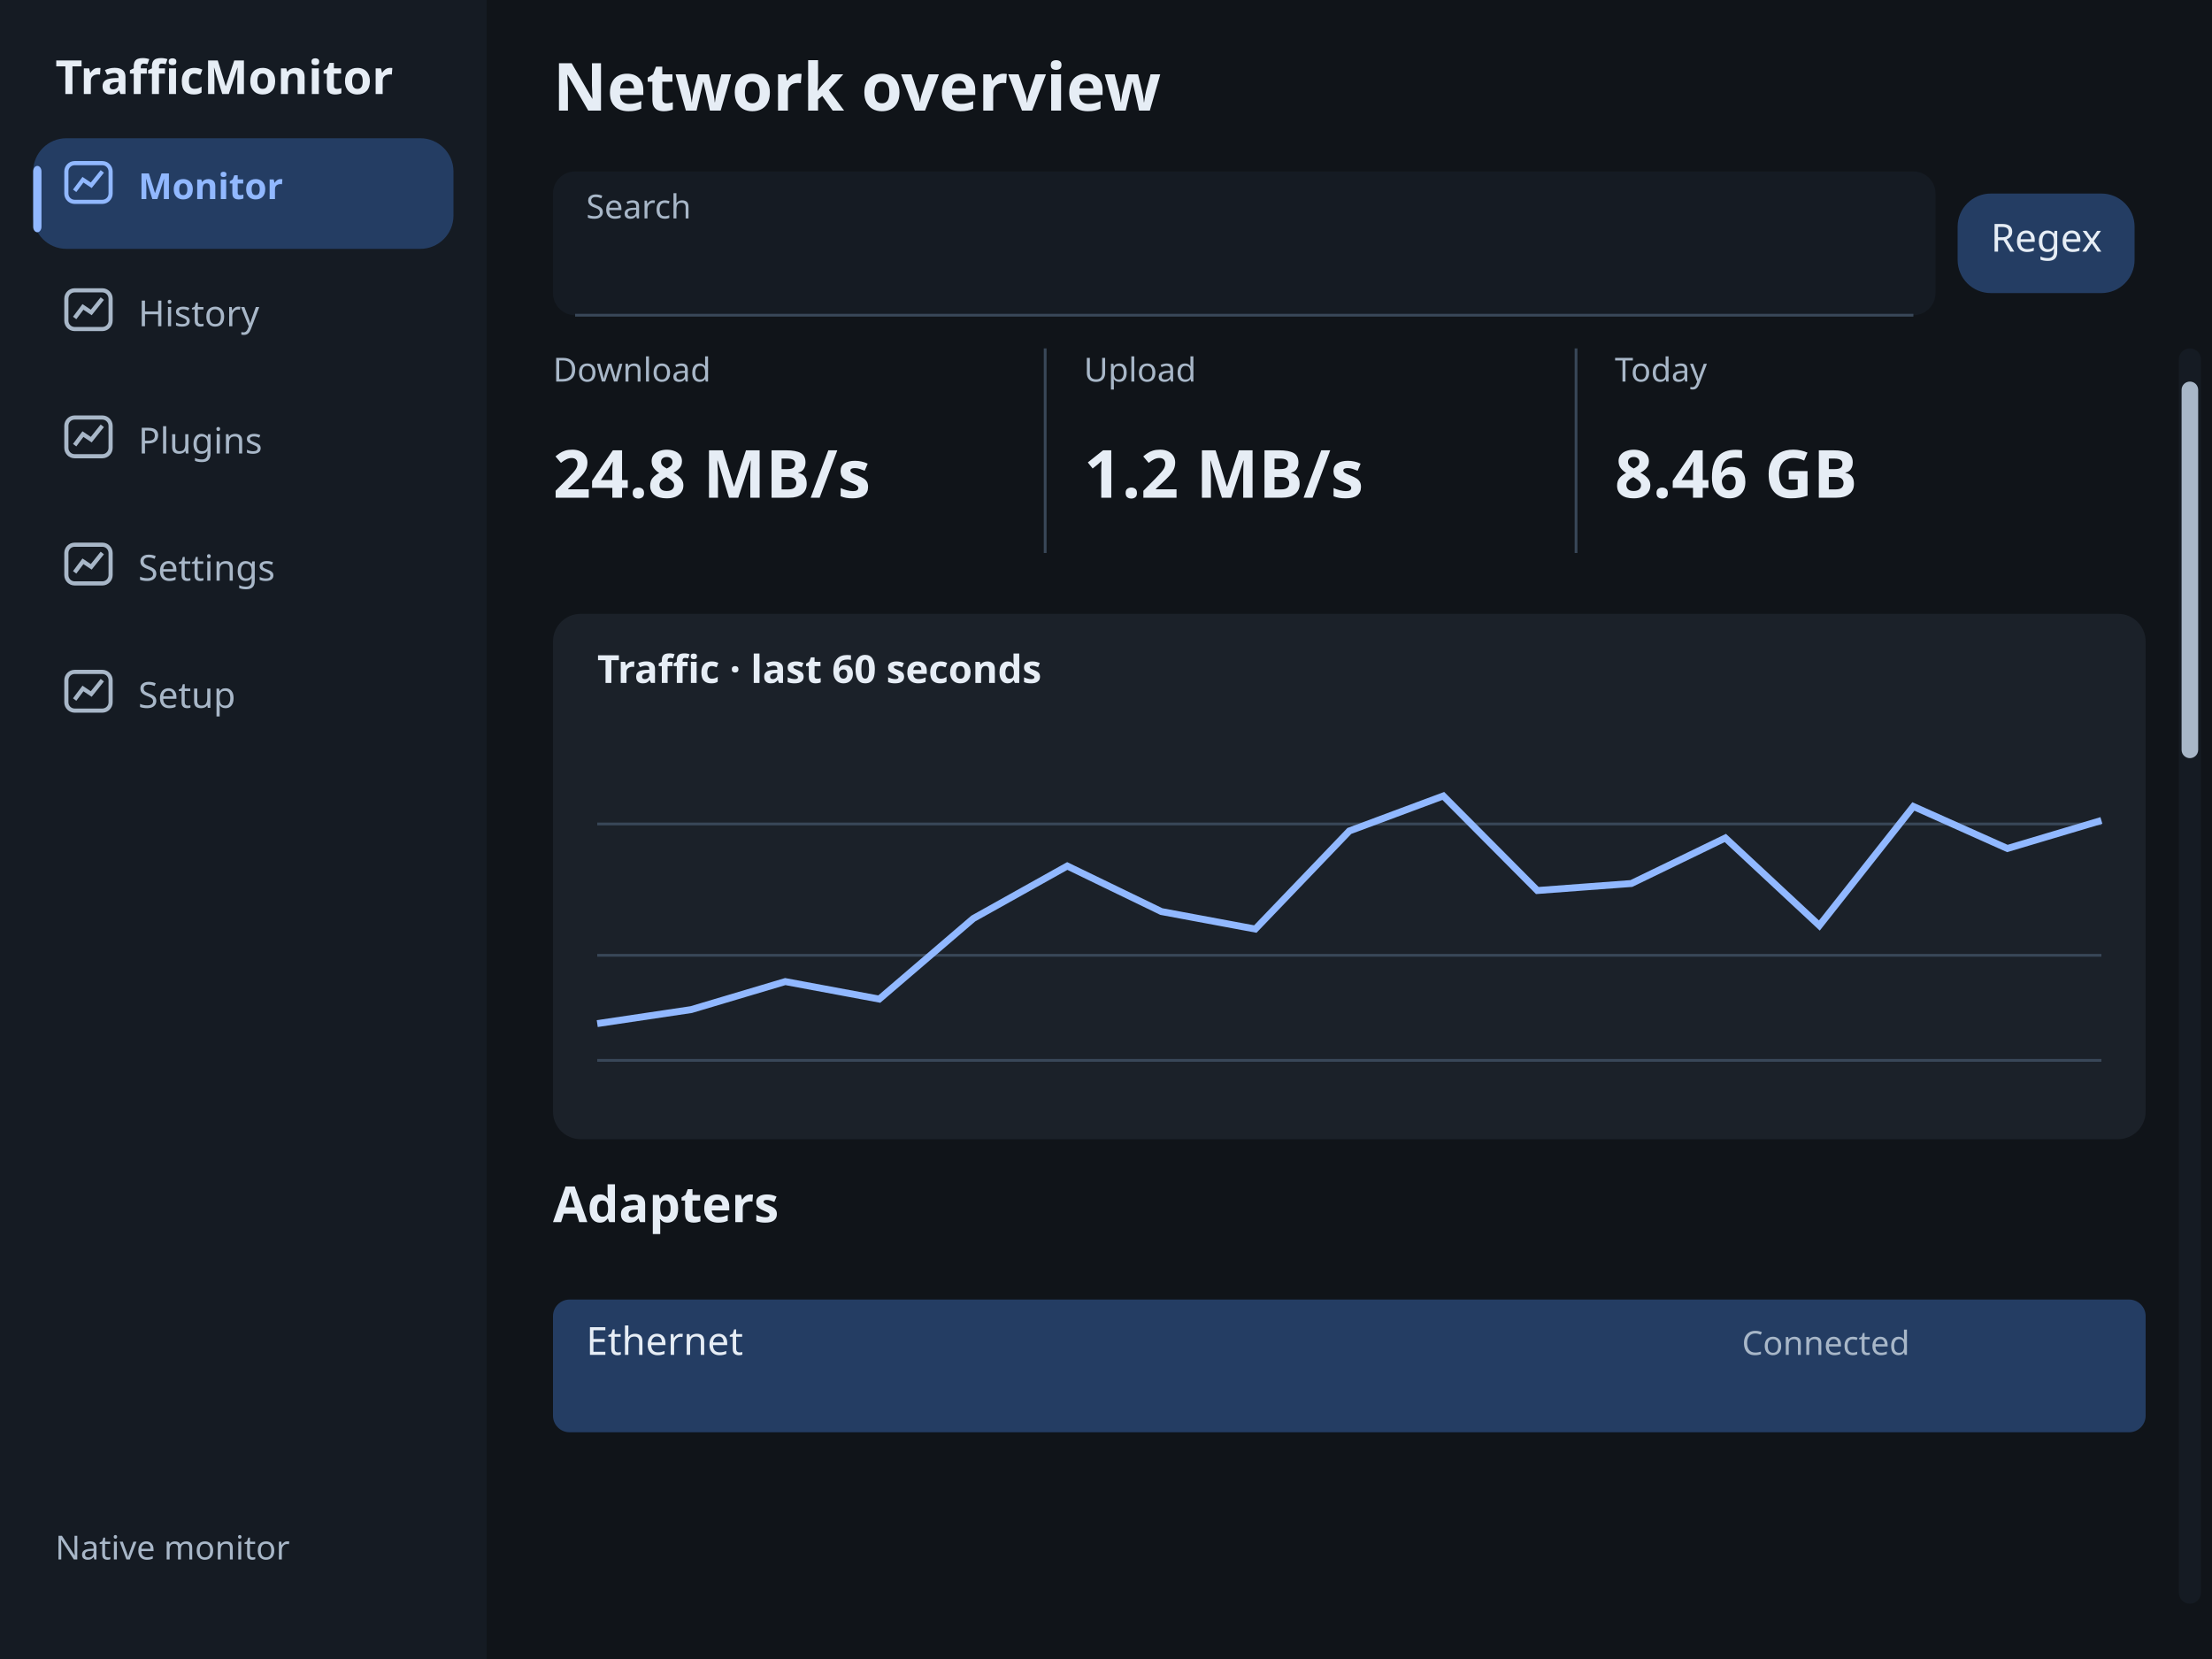
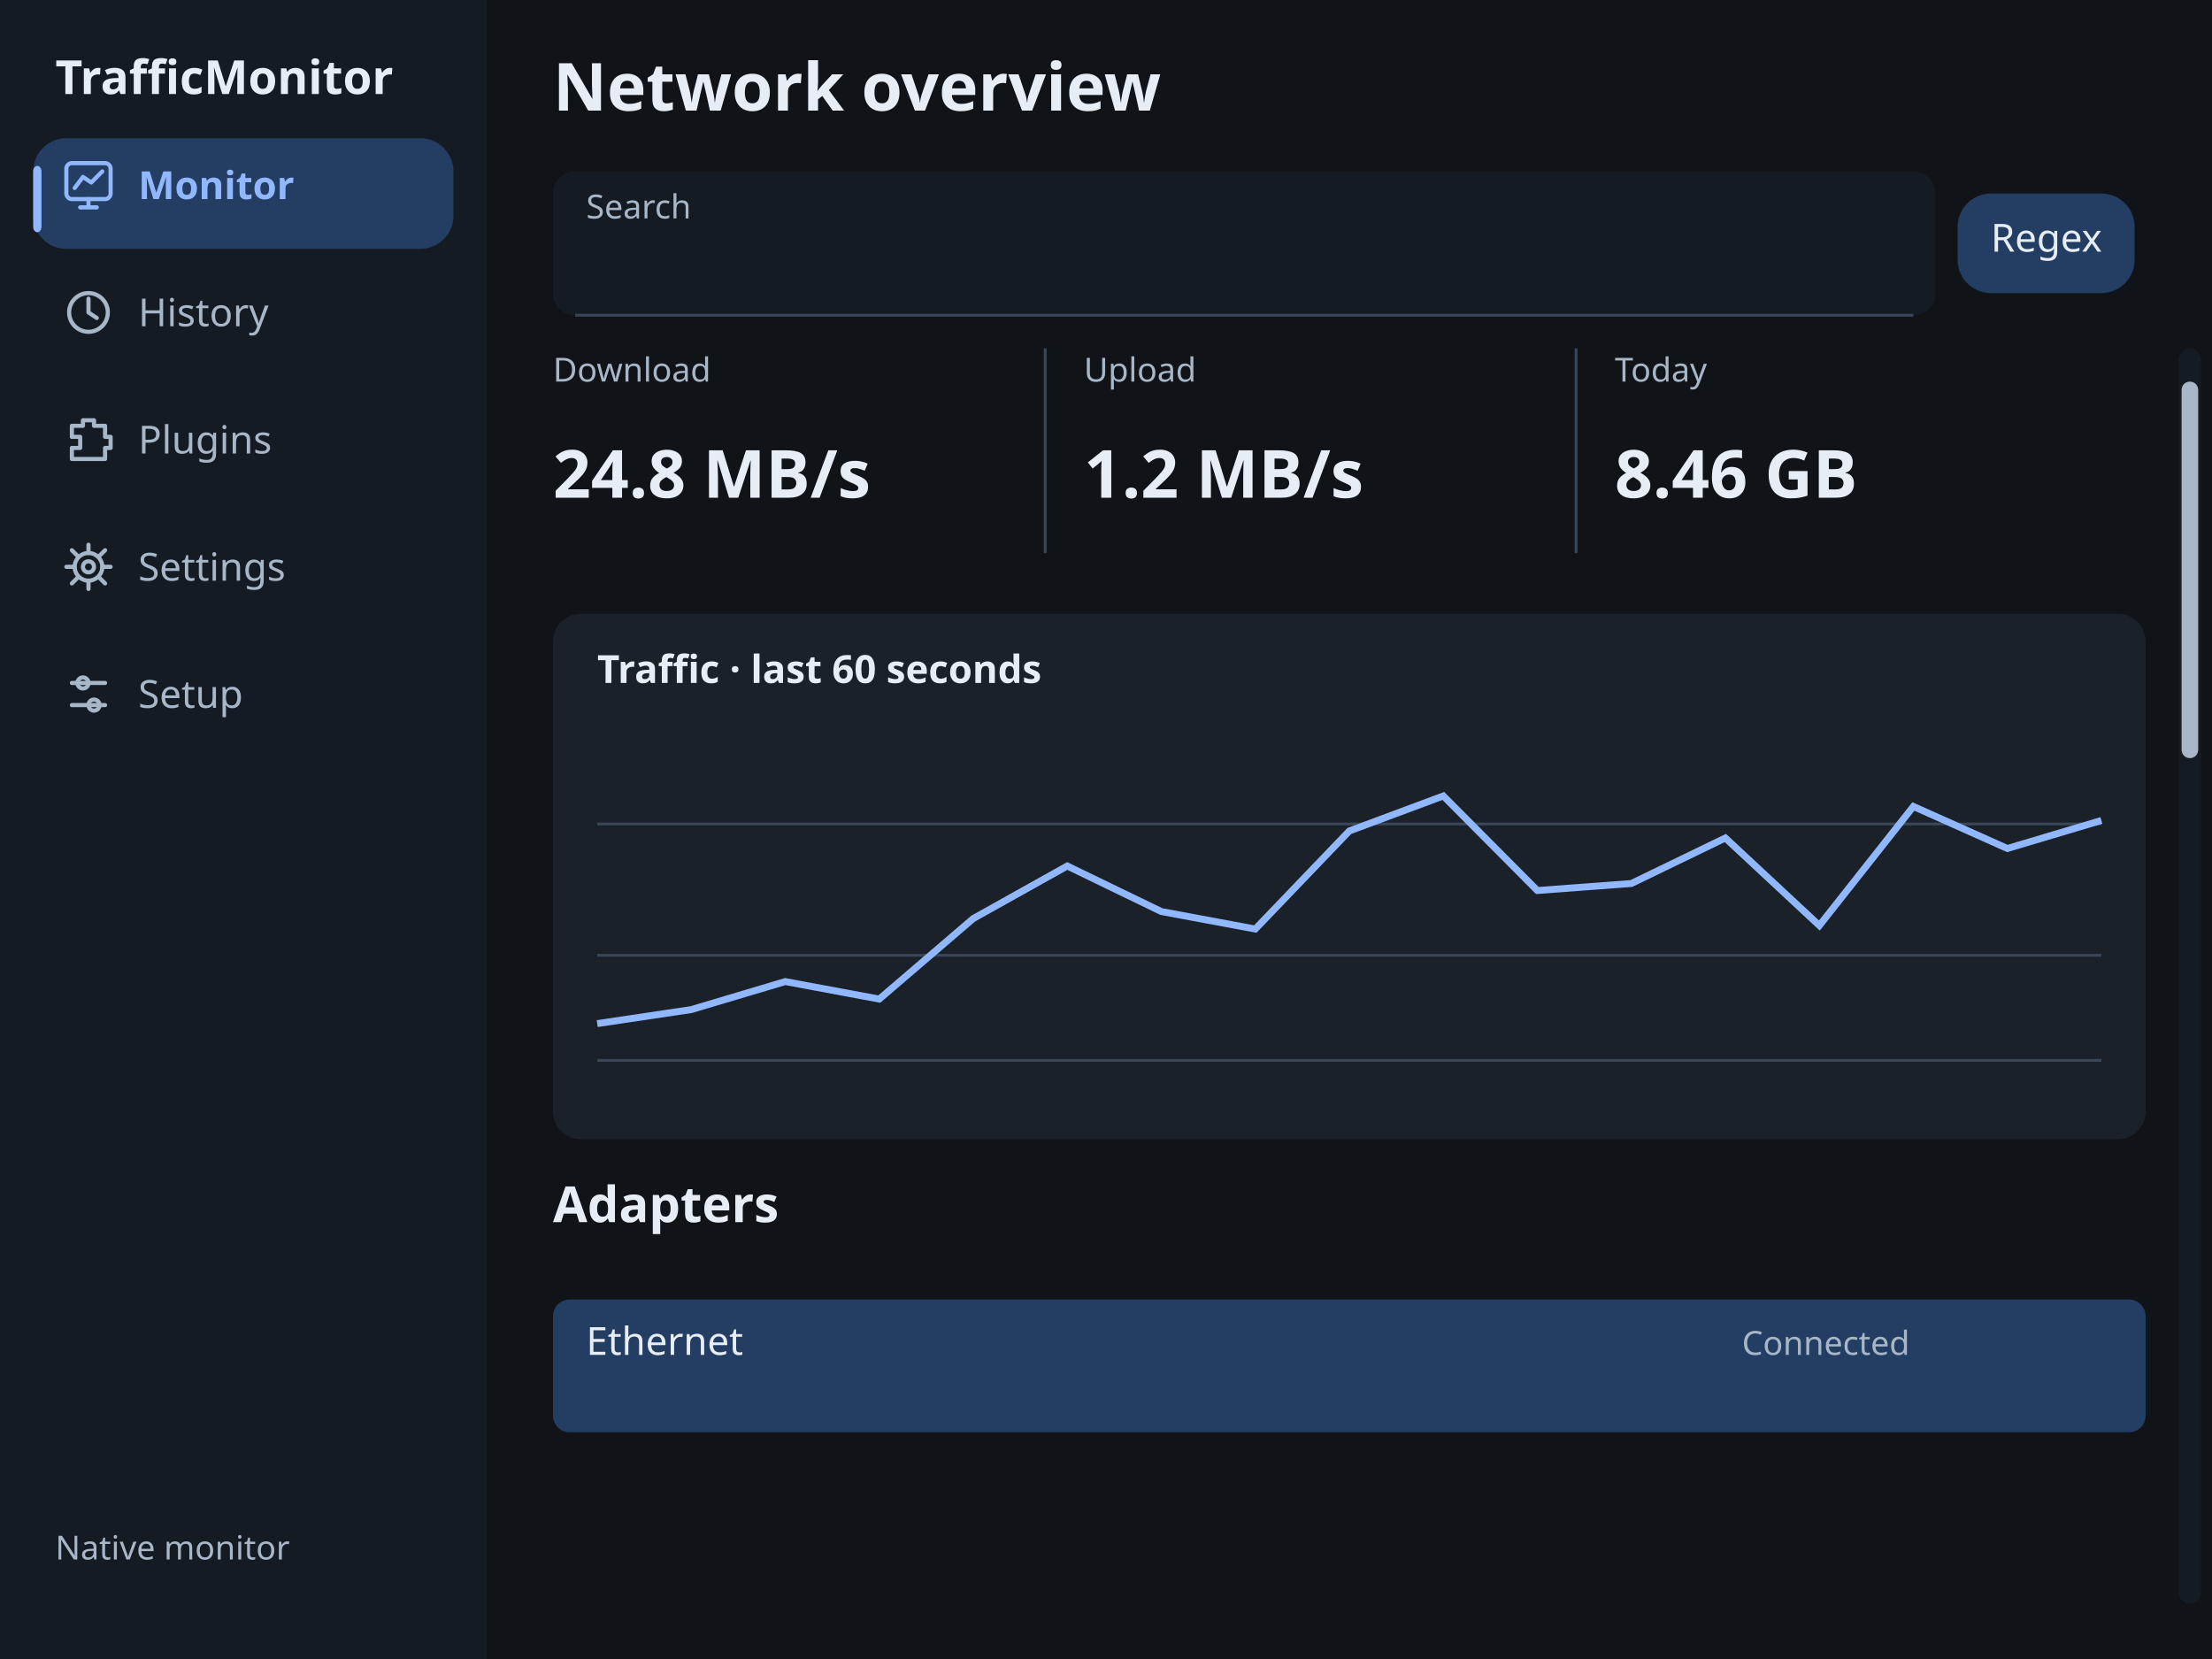
<svg xmlns="http://www.w3.org/2000/svg" width="800" height="600" viewBox="0 0 800 600">
  <rect x="0" y="0" width="800" height="600" rx="0" fill="#101419" />
  <rect x="0" y="0" width="176" height="600" rx="0" fill="#151B23" />
  <text x="20" y="34" fill="#E6EDF5" font-family="Segoe UI,Microsoft JhengHei,sans-serif" font-size="17" font-weight="600">TrafficMonitor</text>
  <rect x="12" y="50" width="152" height="40" rx="12" fill="#243D63" />
  <rect x="12" y="60" width="3" height="24" rx="2" fill="#91B8FF" />
-   <g transform="translate(24 59)" fill="none" stroke="#91B8FF" stroke-width="1.5">
-     <rect width="16" height="14" rx="3" />
-     <path d="M3 10L6 6 9 8 13 3" />
+   <g transform="translate(24 59)" fill="none" stroke="#91B8FF" stroke-width="1.5" stroke-linecap="round" stroke-linejoin="round">
+     <rect width="16" height="13" rx="2" />
+     <path d="M3 9l3 -4 3 2 4 -4M5 16h6M8 13v3" />
  </g>
-   <text x="50" y="72" fill="#91B8FF" font-family="Segoe UI,Microsoft JhengHei,sans-serif" font-size="13" font-weight="600">Monitor</text>
-   <g transform="translate(24 105)" fill="none" stroke="#A8B7C8" stroke-width="1.5">
-     <rect width="16" height="14" rx="3" />
-     <path d="M3 10L6 6 9 8 13 3" />
+   <text x="50" y="72" fill="#91B8FF" font-family="Segoe UI,Microsoft JhengHei,sans-serif" font-size="14" font-weight="600">Monitor</text>
+   <g transform="translate(24 105)" fill="none" stroke="#A8B7C8" stroke-width="1.5" stroke-linecap="round" stroke-linejoin="round">
+     <circle cx="8" cy="8" r="7" />
+     <path d="M8 3v5l3 2" />
  </g>
-   <text x="50" y="118" fill="#A8B7C8" font-family="Segoe UI,Microsoft JhengHei,sans-serif" font-size="13" font-weight="400">History</text>
-   <g transform="translate(24 151)" fill="none" stroke="#A8B7C8" stroke-width="1.5">
-     <rect width="16" height="14" rx="3" />
-     <path d="M3 10L6 6 9 8 13 3" />
+   <text x="50" y="118" fill="#A8B7C8" font-family="Segoe UI,Microsoft JhengHei,sans-serif" font-size="14" font-weight="400">History</text>
+   <g transform="translate(24 151)" fill="none" stroke="#A8B7C8" stroke-width="1.5" stroke-linecap="round" stroke-linejoin="round">
+     <path d="M2 3h4V1h4v2h4v4h2v4h-2v4H2v-4h3V7H2z" />
  </g>
-   <text x="50" y="164" fill="#A8B7C8" font-family="Segoe UI,Microsoft JhengHei,sans-serif" font-size="13" font-weight="400">Plugins</text>
-   <g transform="translate(24 197)" fill="none" stroke="#A8B7C8" stroke-width="1.5">
-     <rect width="16" height="14" rx="3" />
-     <path d="M3 10L6 6 9 8 13 3" />
+   <text x="50" y="164" fill="#A8B7C8" font-family="Segoe UI,Microsoft JhengHei,sans-serif" font-size="14" font-weight="400">Plugins</text>
+   <g transform="translate(24 197)" fill="none" stroke="#A8B7C8" stroke-width="1.5" stroke-linecap="round" stroke-linejoin="round">
+     <circle cx="8" cy="8" r="5" />
+     <circle cx="8" cy="8" r="2" />
+     <path d="M8 0v3M8 13v3M0 8h3M13 8h3M2 2l2 2M12 12l2 2M2 14l2 -2M12 4l2 -2" />
  </g>
-   <text x="50" y="210" fill="#A8B7C8" font-family="Segoe UI,Microsoft JhengHei,sans-serif" font-size="13" font-weight="400">Settings</text>
-   <g transform="translate(24 243)" fill="none" stroke="#A8B7C8" stroke-width="1.5">
-     <rect width="16" height="14" rx="3" />
-     <path d="M3 10L6 6 9 8 13 3" />
+   <text x="50" y="210" fill="#A8B7C8" font-family="Segoe UI,Microsoft JhengHei,sans-serif" font-size="14" font-weight="400">Settings</text>
+   <g transform="translate(24 243)" fill="none" stroke="#A8B7C8" stroke-width="1.5" stroke-linecap="round" stroke-linejoin="round">
+     <path d="M2 4h12M2 12h12" />
+     <circle cx="6" cy="4" r="2" />
+     <circle cx="10" cy="12" r="2" />
  </g>
-   <text x="50" y="256" fill="#A8B7C8" font-family="Segoe UI,Microsoft JhengHei,sans-serif" font-size="13" font-weight="400">Setup</text>
+   <text x="50" y="256" fill="#A8B7C8" font-family="Segoe UI,Microsoft JhengHei,sans-serif" font-size="14" font-weight="400">Setup</text>
  <text x="20" y="564" fill="#A8B7C8" font-family="Segoe UI,Microsoft JhengHei,sans-serif" font-size="12" font-weight="400">Native monitor</text>
  <text x="200" y="40" fill="#E6EDF5" font-family="Segoe UI,Microsoft JhengHei,sans-serif" font-size="24" font-weight="600">Network overview</text>
  <rect x="200" y="62" width="500" height="52" rx="8" fill="#151B23" />
  <path d="M208 114H692" stroke="#394758" stroke-width="1" />
  <text x="212" y="79" fill="#A8B7C8" font-family="Segoe UI,Microsoft JhengHei,sans-serif" font-size="12" font-weight="400">Search</text>
  <text x="212" y="104" fill="#E6EDF5" font-family="Segoe UI,Microsoft JhengHei,sans-serif" font-size="14" font-weight="400" />
  <rect x="708" y="70" width="64" height="36" rx="12" fill="#243D63" />
  <text x="720" y="91" fill="#E6EDF5" font-family="Segoe UI,Microsoft JhengHei,sans-serif" font-size="14" font-weight="500">Regex</text>
  <text x="200.0" y="138" fill="#A8B7C8" font-family="Segoe UI,Microsoft JhengHei,sans-serif" font-size="12" font-weight="400">Download</text>
  <text x="200.0" y="180" fill="#E6EDF5" font-family="Segoe UI,Microsoft JhengHei,sans-serif" font-size="24" font-weight="600">24.8 MB/s</text>
  <text x="392.0" y="138" fill="#A8B7C8" font-family="Segoe UI,Microsoft JhengHei,sans-serif" font-size="12" font-weight="400">Upload</text>
  <text x="392.0" y="180" fill="#E6EDF5" font-family="Segoe UI,Microsoft JhengHei,sans-serif" font-size="24" font-weight="600">1.2 MB/s</text>
  <path d="M378.0 126L378.0 200" stroke="#394758" />
  <text x="584.0" y="138" fill="#A8B7C8" font-family="Segoe UI,Microsoft JhengHei,sans-serif" font-size="12" font-weight="400">Today</text>
  <text x="584.0" y="180" fill="#E6EDF5" font-family="Segoe UI,Microsoft JhengHei,sans-serif" font-size="24" font-weight="600">8.46 GB</text>
  <path d="M570.0 126L570.0 200" stroke="#394758" />
  <rect x="200" y="222" width="576" height="190" rx="10" fill="#1B2129" />
  <text x="216" y="247" fill="#E6EDF5" font-family="Segoe UI,Microsoft JhengHei,sans-serif" font-size="14" font-weight="600">Traffic · last 60 seconds</text>
  <path d="M216 298.0H760" stroke="#394758" />
  <path d="M216 345.5H760" stroke="#394758" />
  <path d="M216 383.5H760" stroke="#394758" />
  <polyline fill="none" stroke="#91B8FF" stroke-width="2.5" points="216.0,370.2 250.0,365.133 284.0,355 318.0,361.333 352.0,332.2 386.0,313.2 420.0,329.667 454.0,336 488.0,300.533 522.0,287.867 556.0,322.067 590.0,319.533 624.0,303.067 658.0,334.733 692.0,291.667 726.0,306.867 760.0,296.733" />
  <text x="200" y="442" fill="#E6EDF5" font-family="Segoe UI,Microsoft JhengHei,sans-serif" font-size="18" font-weight="600">Adapters</text>
  <rect x="200" y="470" width="576" height="48" rx="6" fill="#243D63" />
  <text x="212" y="490" fill="#E6EDF5" font-family="Segoe UI,Microsoft JhengHei,sans-serif" font-size="14" font-weight="500">Ethernet</text>
  <text x="630" y="490" fill="#A8B7C8" font-family="Segoe UI,Microsoft JhengHei,sans-serif" font-size="12" font-weight="400">Connected</text>
  <rect x="788" y="126" width="8" height="454" rx="4" fill="#151B23" />
  <rect x="789" y="138" width="6" height="136.2" rx="3" fill="#A8B7C8" />
</svg>
